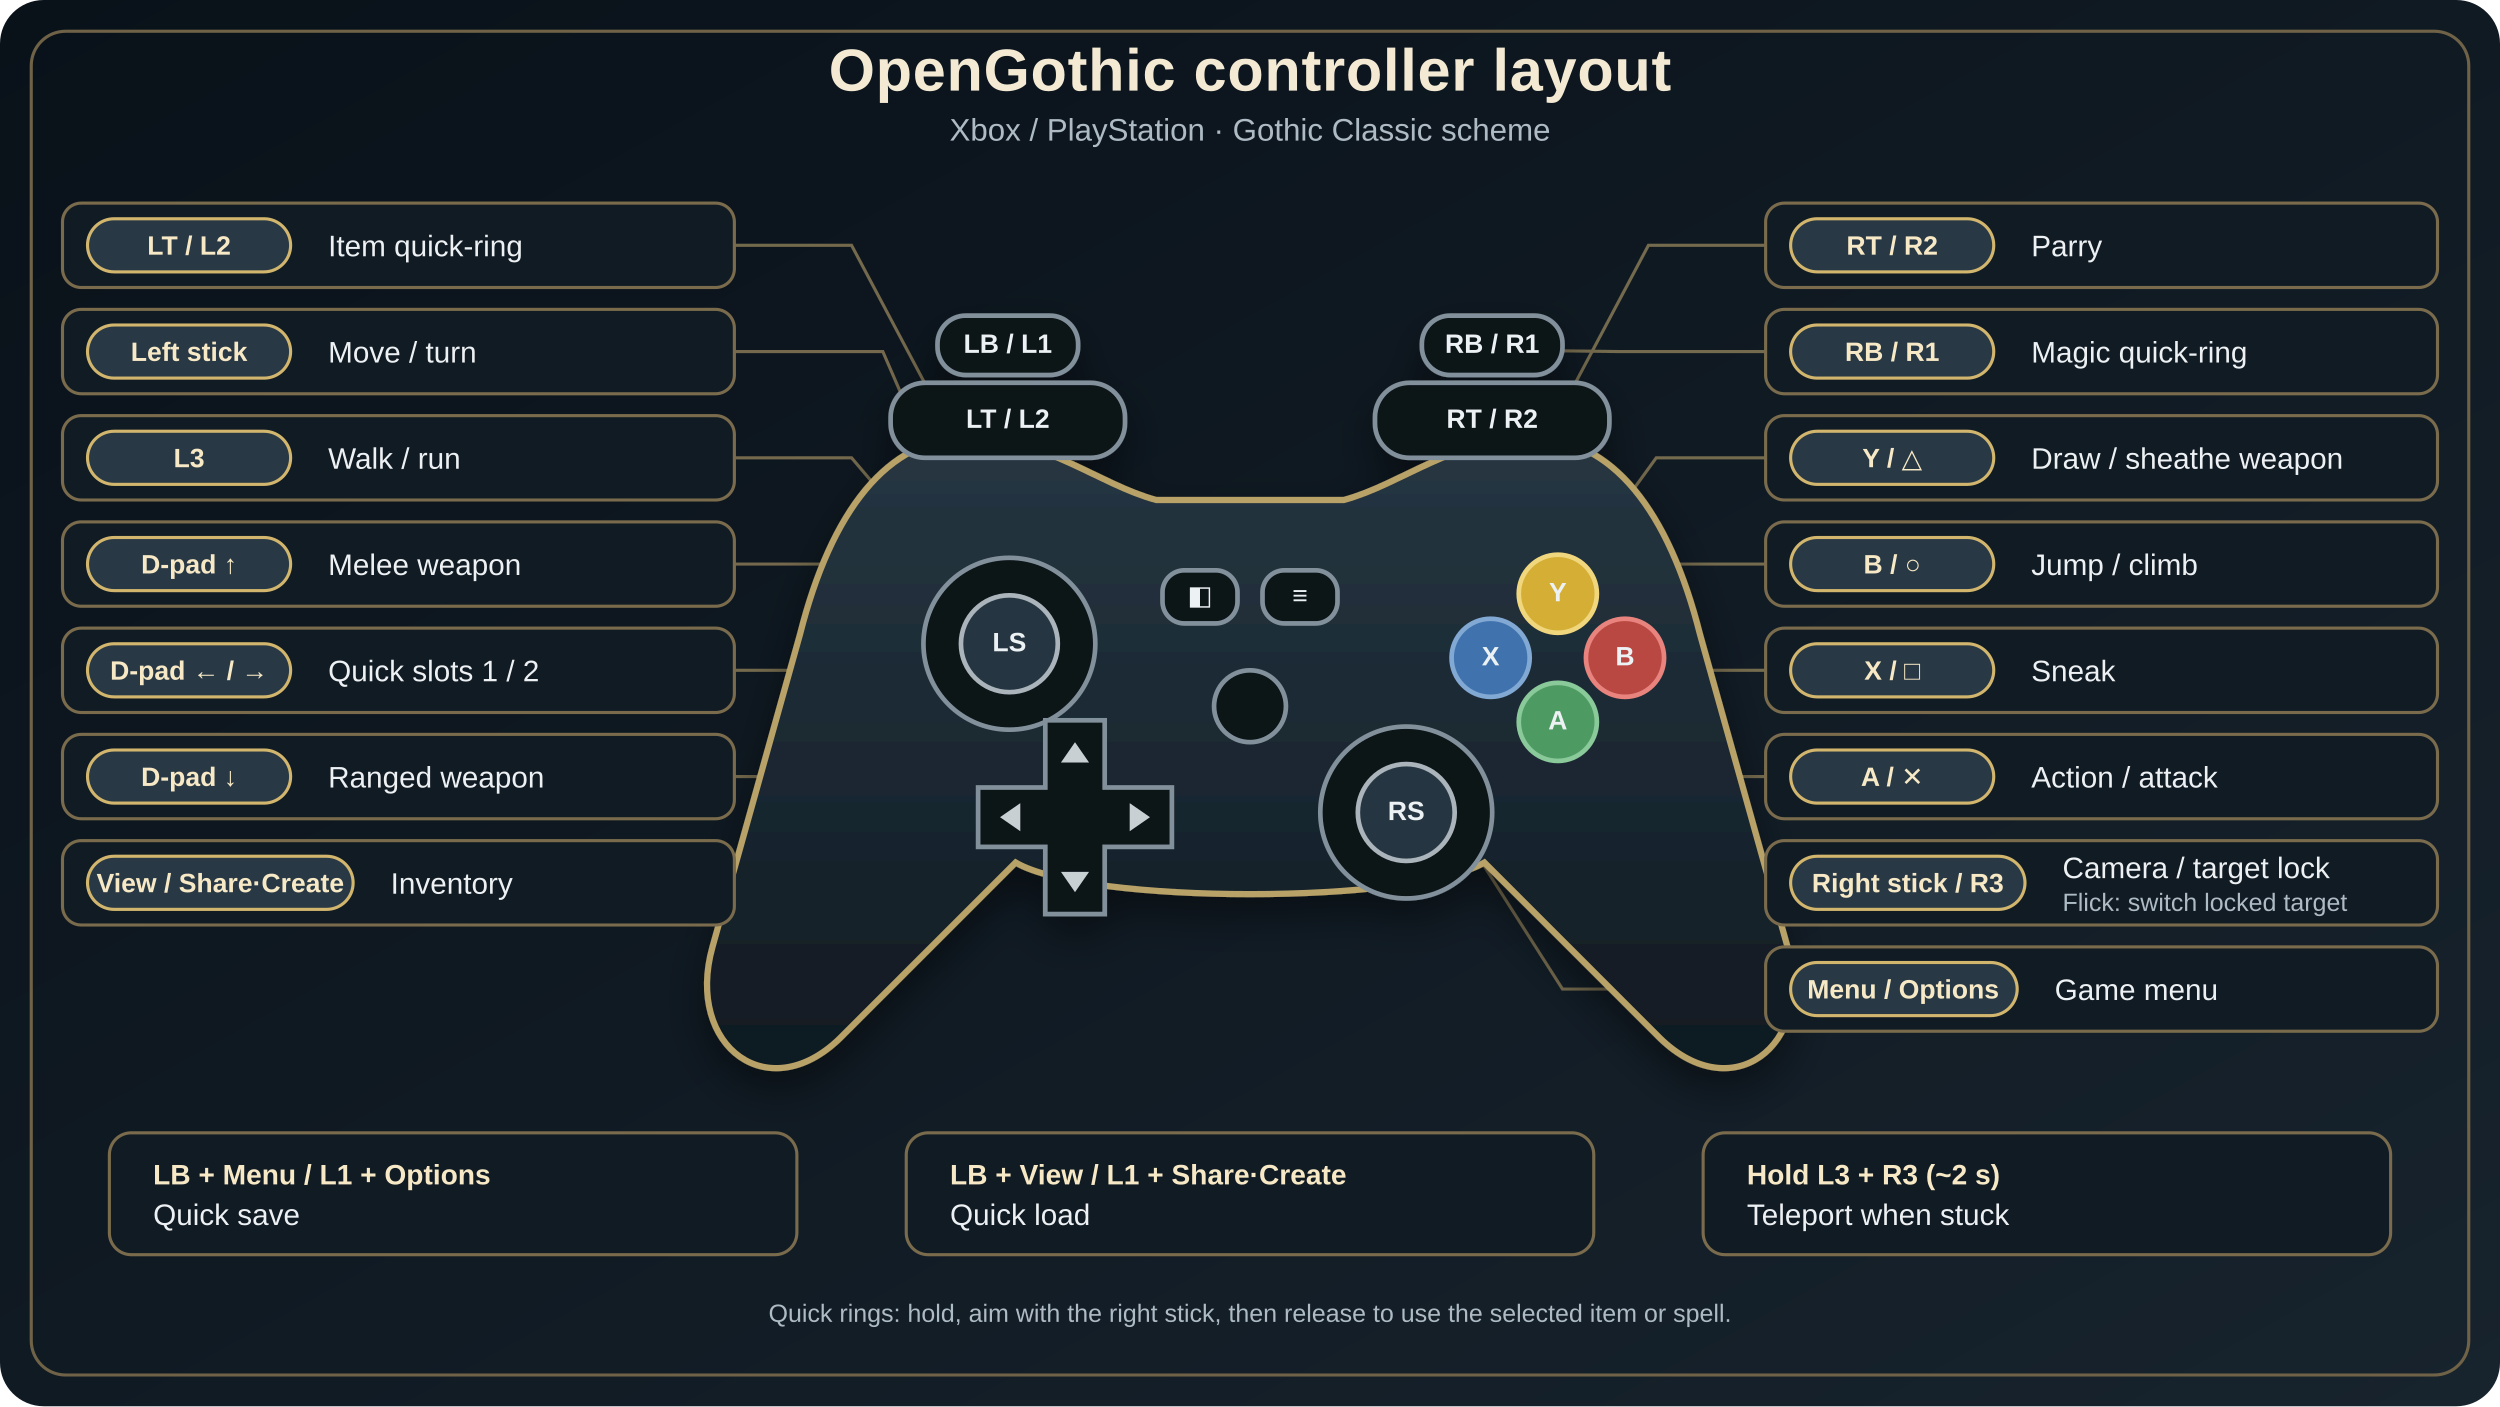
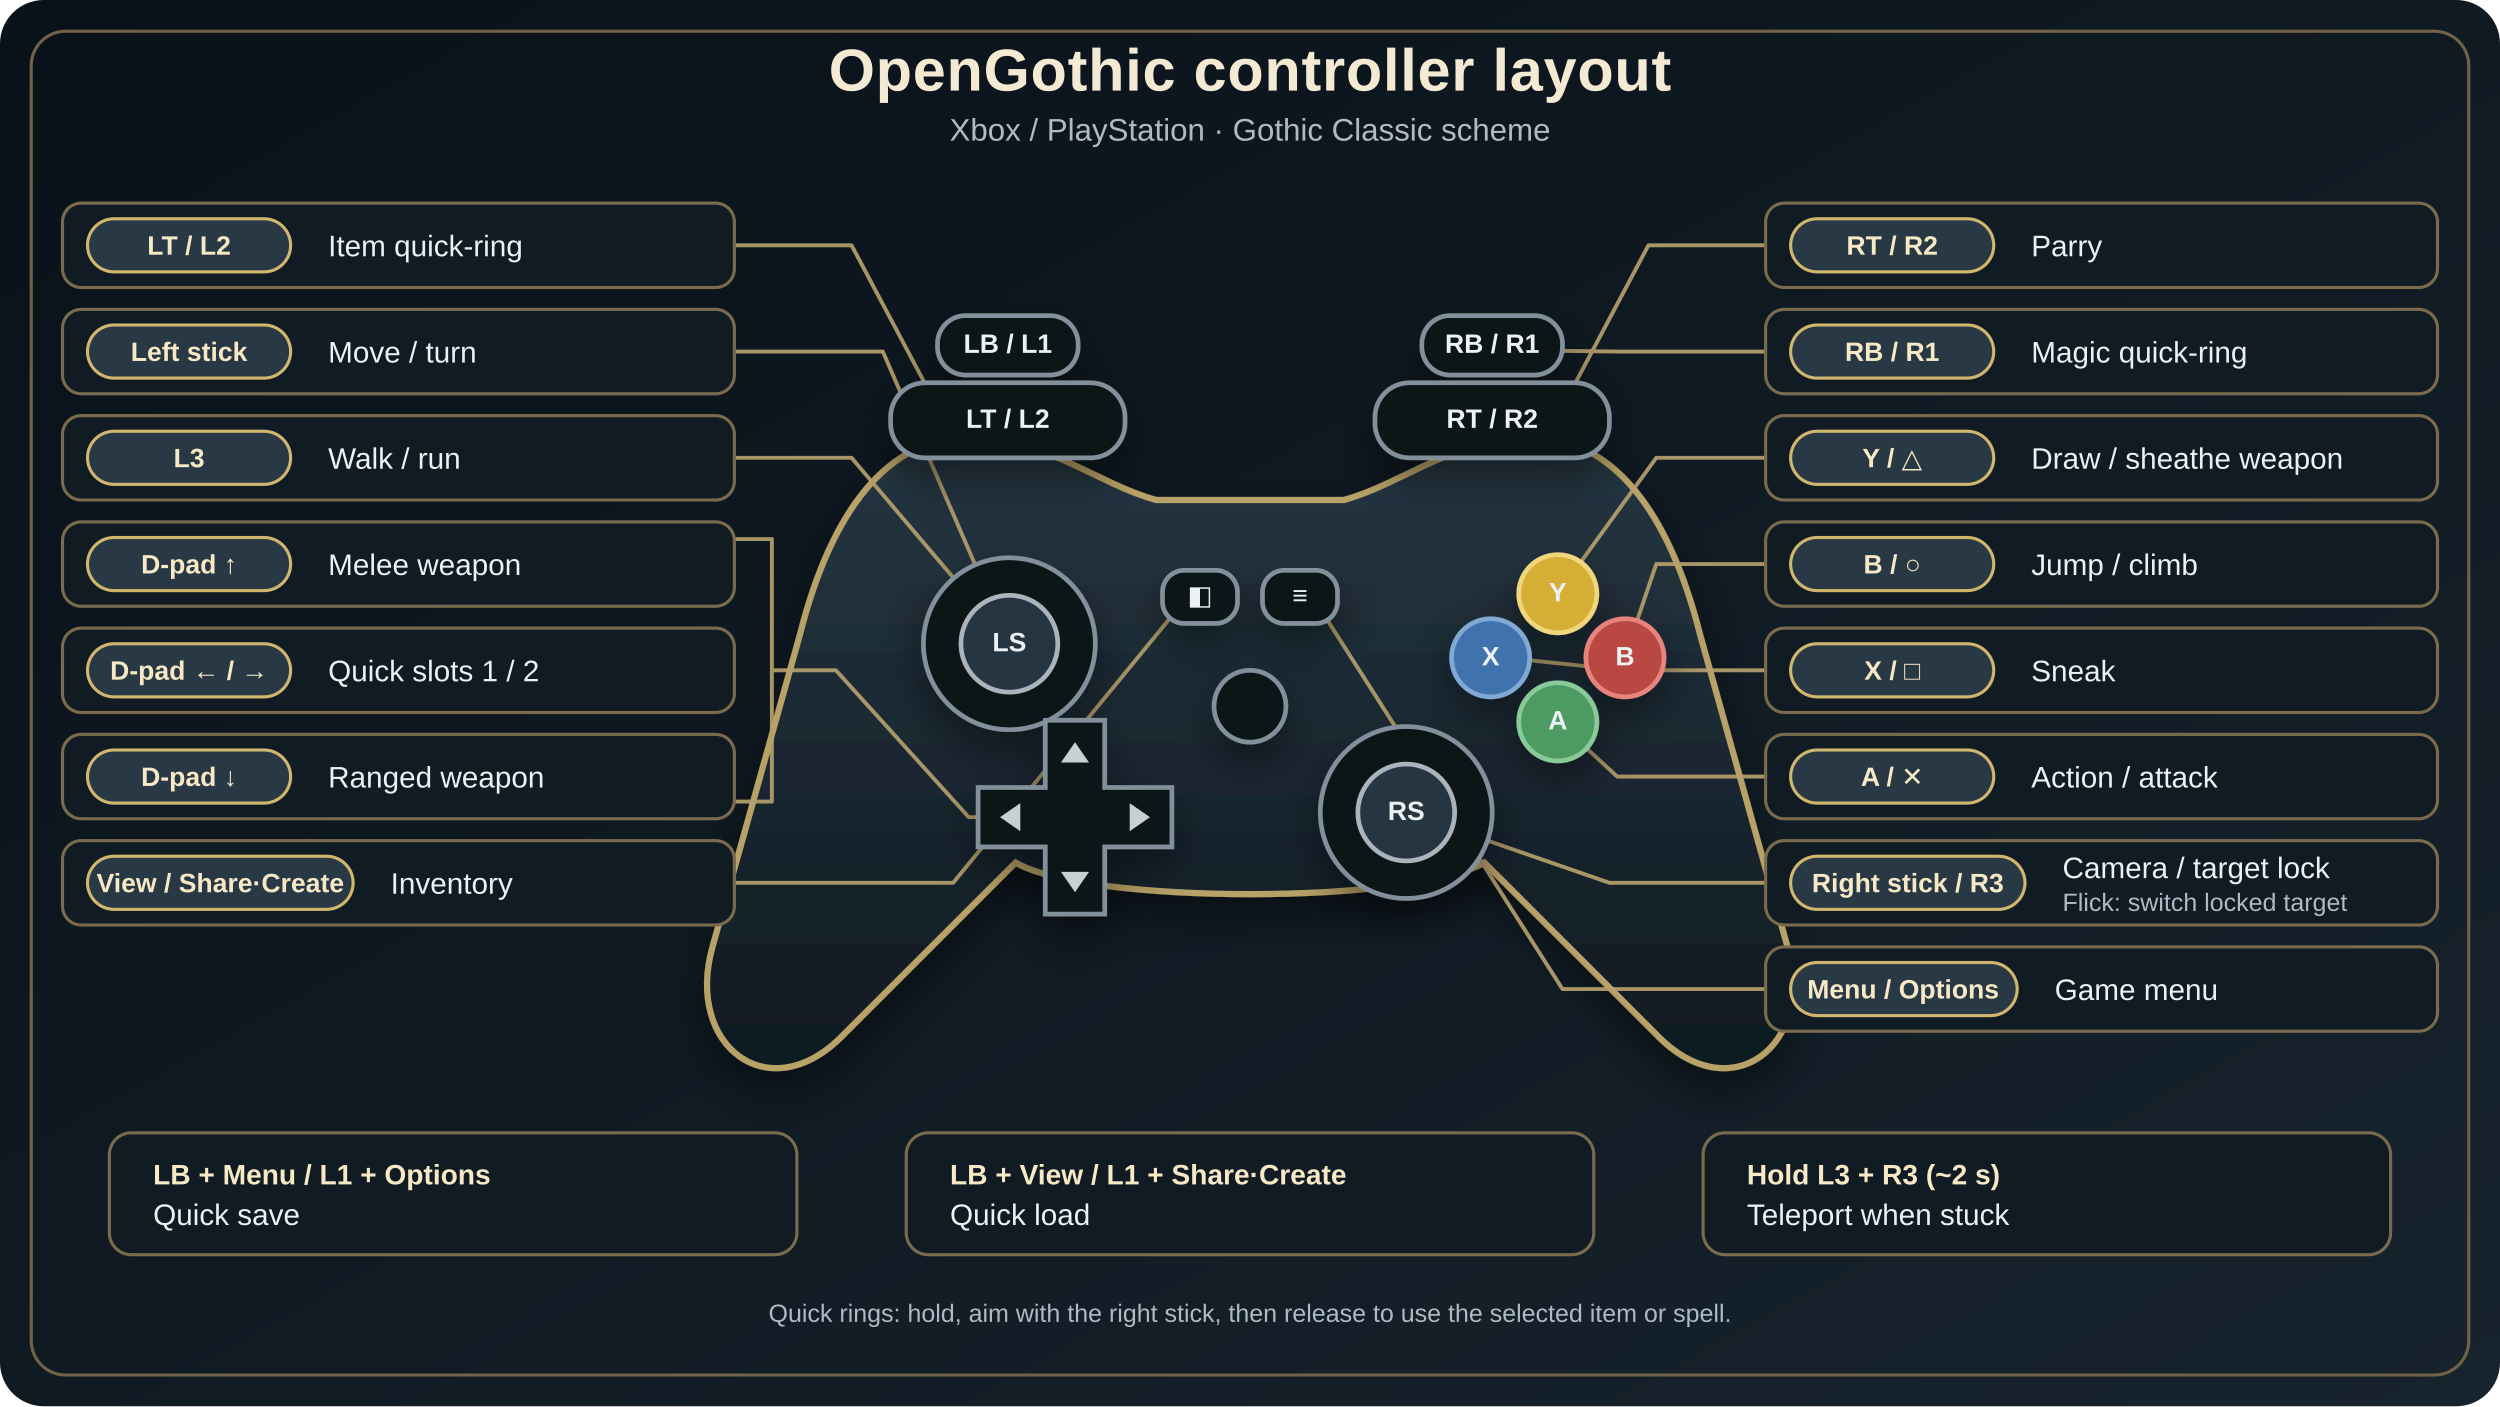
<svg xmlns="http://www.w3.org/2000/svg" viewBox="0 0 1600 900" role="img" aria-labelledby="title desc">
  <defs>
    <linearGradient id="bg" x1="0" y1="0" x2="1" y2="1">
      <stop offset="0" stop-color="#091119" />
      <stop offset="1" stop-color="#17232d" />
    </linearGradient>
    <linearGradient id="pad" x1="0" y1="0" x2="0" y2="1">
      <stop offset="0" stop-color="#263642" />
      <stop offset="1" stop-color="#101a22" />
    </linearGradient>
    <filter id="shadow" x="-20%" y="-20%" width="140%" height="160%">
      <feDropShadow dx="0" dy="12" stdDeviation="14" flood-color="#000" flood-opacity=".45" />
    </filter>
    <style>
      .title{font:600 38px 'Segoe UI',Arial,sans-serif;fill:#f4ead4;letter-spacing:.5px}
      .subtitle{font:400 20px 'Segoe UI',Arial,sans-serif;fill:#aebbc5}
      .card{fill:#111b24;stroke:#796b4c;stroke-width:2}
      .badge{fill:#283845;stroke:#d2b66d;stroke-width:2}
      .key{font:600 17px 'Segoe UI Symbol','Segoe UI',Arial,sans-serif;fill:#f7e9c5;text-anchor:middle}
      .action{font:500 19px 'Segoe UI',Arial,sans-serif;fill:#edf1f3}
      .small{font:400 16px 'Segoe UI',Arial,sans-serif;fill:#aebbc5}
-       .wire{fill:none;stroke:#9b895e;stroke-width:2;opacity:.72}
+       .wire{fill:none;stroke:#b5a06c;stroke-width:2.5;stroke-linecap:round;stroke-linejoin:round;opacity:.92}
      .dot{fill:#d2b66d}
      .pad{fill:url(#pad);stroke:#b9a268;stroke-width:4}
      .control{fill:#0b1218;stroke:#81909a;stroke-width:3}
      .controlText{font:600 17px 'Segoe UI Symbol','Segoe UI',Arial,sans-serif;fill:#ecf1f3;text-anchor:middle;dominant-baseline:middle}
      .footerKey{font:600 18px 'Segoe UI',Arial,sans-serif;fill:#f7e9c5}
      .footerAction{font:500 19px 'Segoe UI',Arial,sans-serif;fill:#edf1f3}
    </style>
  </defs>
  <rect width="1600" height="900" rx="28" fill="url(#bg)" />
  <rect x="20" y="20" width="1560" height="860" rx="22" fill="none" stroke="#6f6247" stroke-width="2" />
  <text x="800" y="58" class="title" text-anchor="middle">OpenGothic controller layout</text>
  <text x="800" y="90" class="subtitle" text-anchor="middle">Xbox / PlayStation · Gothic Classic scheme</text>
+   <g filter="url(#shadow)">
+     <path class="pad" d="M620 280 C568 280 532 327 512 406 L456 606       C438 670 493 711 540 662 L650 552 C696 579 904 579 950 552       L1060 662 C1107 711 1162 670 1144 606 L1088 406       C1068 327 1032 280 980 280 C931 280 897 310 860 320 H740       C703 310 669 280 620 280 Z" />
+   </g>
  <g class="wire">
    <path d="M470 157 H545 L605 270" />
    <path d="M470 225 H565 L646 412" />
    <path d="M470 293 H545 L646 412" />
-     <path d="M470 361 H575 L688 523" />
-     <path d="M470 429 H552 L688 523" />
-     <path d="M470 497 H575 L688 523" />
+     <path d="M470 345 H494 V513 H470 M494 429 H535 L620 523 H688" />
    <path d="M470 565 H610 L760 382" />
    <path d="M1130 157 H1055 L995 270" />
    <path d="M1130 225 H1035 L955 224" />
    <path d="M1130 293 H1060 L997 380" />
    <path d="M1130 361 H1060 L1040 420" />
    <path d="M1130 429 H1040 L954 420" />
    <path d="M1130 497 H1035 L997 462" />
    <path d="M1130 565 H1030 L900 520" />
    <path d="M1130 633 H1000 L840 382" />
  </g>
  <g filter="url(#shadow)">
-     <path class="pad" d="M620 280 C568 280 532 327 512 406 L456 606       C438 670 493 711 540 662 L650 552 C696 579 904 579 950 552       L1060 662 C1107 711 1162 670 1144 606 L1088 406       C1068 327 1032 280 980 280 C931 280 897 310 860 320 H740       C703 310 669 280 620 280 Z" />
    <rect x="570" y="245" width="150" height="48" rx="22" class="control" />
    <rect x="880" y="245" width="150" height="48" rx="22" class="control" />
    <rect x="600" y="202" width="90" height="38" rx="18" class="control" />
    <rect x="910" y="202" width="90" height="38" rx="18" class="control" />
    <text x="645" y="269" class="controlText">LT / L2</text>
    <text x="955" y="269" class="controlText">RT / R2</text>
    <text x="645" y="221" class="controlText">LB / L1</text>
    <text x="955" y="221" class="controlText">RB / R1</text>
    <circle cx="646" cy="412" r="55" class="control" />
    <circle cx="646" cy="412" r="31" fill="#263642" stroke="#aab4ba" stroke-width="3" />
    <text x="646" y="412" class="controlText">LS</text>
    <circle cx="900" cy="520" r="55" class="control" />
    <circle cx="900" cy="520" r="31" fill="#263642" stroke="#aab4ba" stroke-width="3" />
    <text x="900" y="520" class="controlText">RS</text>
    <g transform="translate(688 523)">
      <path d="M-19-62 H19 V-19 H62 V19 H19 V62 H-19 V19 H-62 V-19 H-19Z" class="control" />
      <path d="M0-48 L-9-35 H9Z M48 0 L35-9 V9Z M0 48 L-9 35 H9Z M-48 0 L-35-9 V9Z" fill="#c8d0d4" />
    </g>
    <g>
      <circle cx="997" cy="380" r="25" fill="#d4ae36" stroke="#f0d77d" stroke-width="3" />
      <circle cx="1040" cy="421" r="25" fill="#b94742" stroke="#e8847d" stroke-width="3" />
      <circle cx="954" cy="421" r="25" fill="#3f72ad" stroke="#82a9d4" stroke-width="3" />
      <circle cx="997" cy="462" r="25" fill="#4e9b62" stroke="#8ac99a" stroke-width="3" />
      <text x="997" y="380" class="controlText">Y</text>
      <text x="1040" y="421" class="controlText">B</text>
      <text x="954" y="421" class="controlText">X</text>
      <text x="997" y="462" class="controlText">A</text>
    </g>
    <rect x="744" y="365" width="48" height="34" rx="14" class="control" />
    <rect x="808" y="365" width="48" height="34" rx="14" class="control" />
    <text x="768" y="382" class="controlText">◧</text>
    <text x="832" y="382" class="controlText">≡</text>
    <circle cx="800" cy="452" r="23" class="control" />
  </g>
  <g>
    <rect x="40" y="130" width="430" height="54" rx="12" class="card" />
    <rect x="56" y="140" width="130" height="34" rx="17" class="badge" />
    <text x="121" y="163" class="key">LT / L2</text>
    <text x="210" y="164" class="action">Item quick-ring</text>
    <rect x="40" y="198" width="430" height="54" rx="12" class="card" />
    <rect x="56" y="208" width="130" height="34" rx="17" class="badge" />
    <text x="121" y="231" class="key">Left stick</text>
    <text x="210" y="232" class="action">Move / turn</text>
    <rect x="40" y="266" width="430" height="54" rx="12" class="card" />
    <rect x="56" y="276" width="130" height="34" rx="17" class="badge" />
    <text x="121" y="299" class="key">L3</text>
    <text x="210" y="300" class="action">Walk / run</text>
    <rect x="40" y="334" width="430" height="54" rx="12" class="card" />
    <rect x="56" y="344" width="130" height="34" rx="17" class="badge" />
    <text x="121" y="367" class="key">D-pad ↑</text>
    <text x="210" y="368" class="action">Melee weapon</text>
    <rect x="40" y="402" width="430" height="54" rx="12" class="card" />
    <rect x="56" y="412" width="130" height="34" rx="17" class="badge" />
    <text x="121" y="435" class="key">D-pad ← / →</text>
    <text x="210" y="436" class="action">Quick slots 1 / 2</text>
    <rect x="40" y="470" width="430" height="54" rx="12" class="card" />
    <rect x="56" y="480" width="130" height="34" rx="17" class="badge" />
    <text x="121" y="503" class="key">D-pad ↓</text>
    <text x="210" y="504" class="action">Ranged weapon</text>
    <rect x="40" y="538" width="430" height="54" rx="12" class="card" />
    <rect x="56" y="548" width="170" height="34" rx="17" class="badge" />
    <text x="141" y="571" class="key">View / Share·Create</text>
    <text x="250" y="572" class="action">Inventory</text>
  </g>
  <g>
    <rect x="1130" y="130" width="430" height="54" rx="12" class="card" />
    <rect x="1146" y="140" width="130" height="34" rx="17" class="badge" />
    <text x="1211" y="163" class="key">RT / R2</text>
    <text x="1300" y="164" class="action">Parry</text>
    <rect x="1130" y="198" width="430" height="54" rx="12" class="card" />
    <rect x="1146" y="208" width="130" height="34" rx="17" class="badge" />
    <text x="1211" y="231" class="key">RB / R1</text>
    <text x="1300" y="232" class="action">Magic quick-ring</text>
    <rect x="1130" y="266" width="430" height="54" rx="12" class="card" />
    <rect x="1146" y="276" width="130" height="34" rx="17" class="badge" />
    <text x="1211" y="299" class="key">Y / △</text>
    <text x="1300" y="300" class="action">Draw / sheathe weapon</text>
    <rect x="1130" y="334" width="430" height="54" rx="12" class="card" />
    <rect x="1146" y="344" width="130" height="34" rx="17" class="badge" />
    <text x="1211" y="367" class="key">B / ○</text>
    <text x="1300" y="368" class="action">Jump / climb</text>
    <rect x="1130" y="402" width="430" height="54" rx="12" class="card" />
    <rect x="1146" y="412" width="130" height="34" rx="17" class="badge" />
    <text x="1211" y="435" class="key">X / □</text>
    <text x="1300" y="436" class="action">Sneak</text>
    <rect x="1130" y="470" width="430" height="54" rx="12" class="card" />
    <rect x="1146" y="480" width="130" height="34" rx="17" class="badge" />
    <text x="1211" y="503" class="key">A / ✕</text>
    <text x="1300" y="504" class="action">Action / attack</text>
    <rect x="1130" y="538" width="430" height="54" rx="12" class="card" />
    <rect x="1146" y="548" width="150" height="34" rx="17" class="badge" />
    <text x="1221" y="571" class="key">Right stick / R3</text>
    <text x="1320" y="562" class="action">Camera / target lock</text>
    <text x="1320" y="583" class="small">Flick: switch locked target</text>
    <rect x="1130" y="606" width="430" height="54" rx="12" class="card" />
    <rect x="1146" y="616" width="145" height="34" rx="17" class="badge" />
    <text x="1218" y="639" class="key">Menu / Options</text>
    <text x="1315" y="640" class="action">Game menu</text>
  </g>
  <g>
    <rect x="70" y="725" width="440" height="78" rx="14" class="card" />
    <text x="98" y="758" class="footerKey">LB + Menu / L1 + Options</text>
    <text x="98" y="784" class="footerAction">Quick save</text>
    <rect x="580" y="725" width="440" height="78" rx="14" class="card" />
    <text x="608" y="758" class="footerKey">LB + View / L1 + Share·Create</text>
    <text x="608" y="784" class="footerAction">Quick load</text>
    <rect x="1090" y="725" width="440" height="78" rx="14" class="card" />
    <text x="1118" y="758" class="footerKey">Hold L3 + R3 (~2 s)</text>
    <text x="1118" y="784" class="footerAction">Teleport when stuck</text>
  </g>
  <text x="800" y="846" class="small" text-anchor="middle">Quick rings: hold, aim with the right stick, then release to use the selected item or spell.</text>
</svg>
